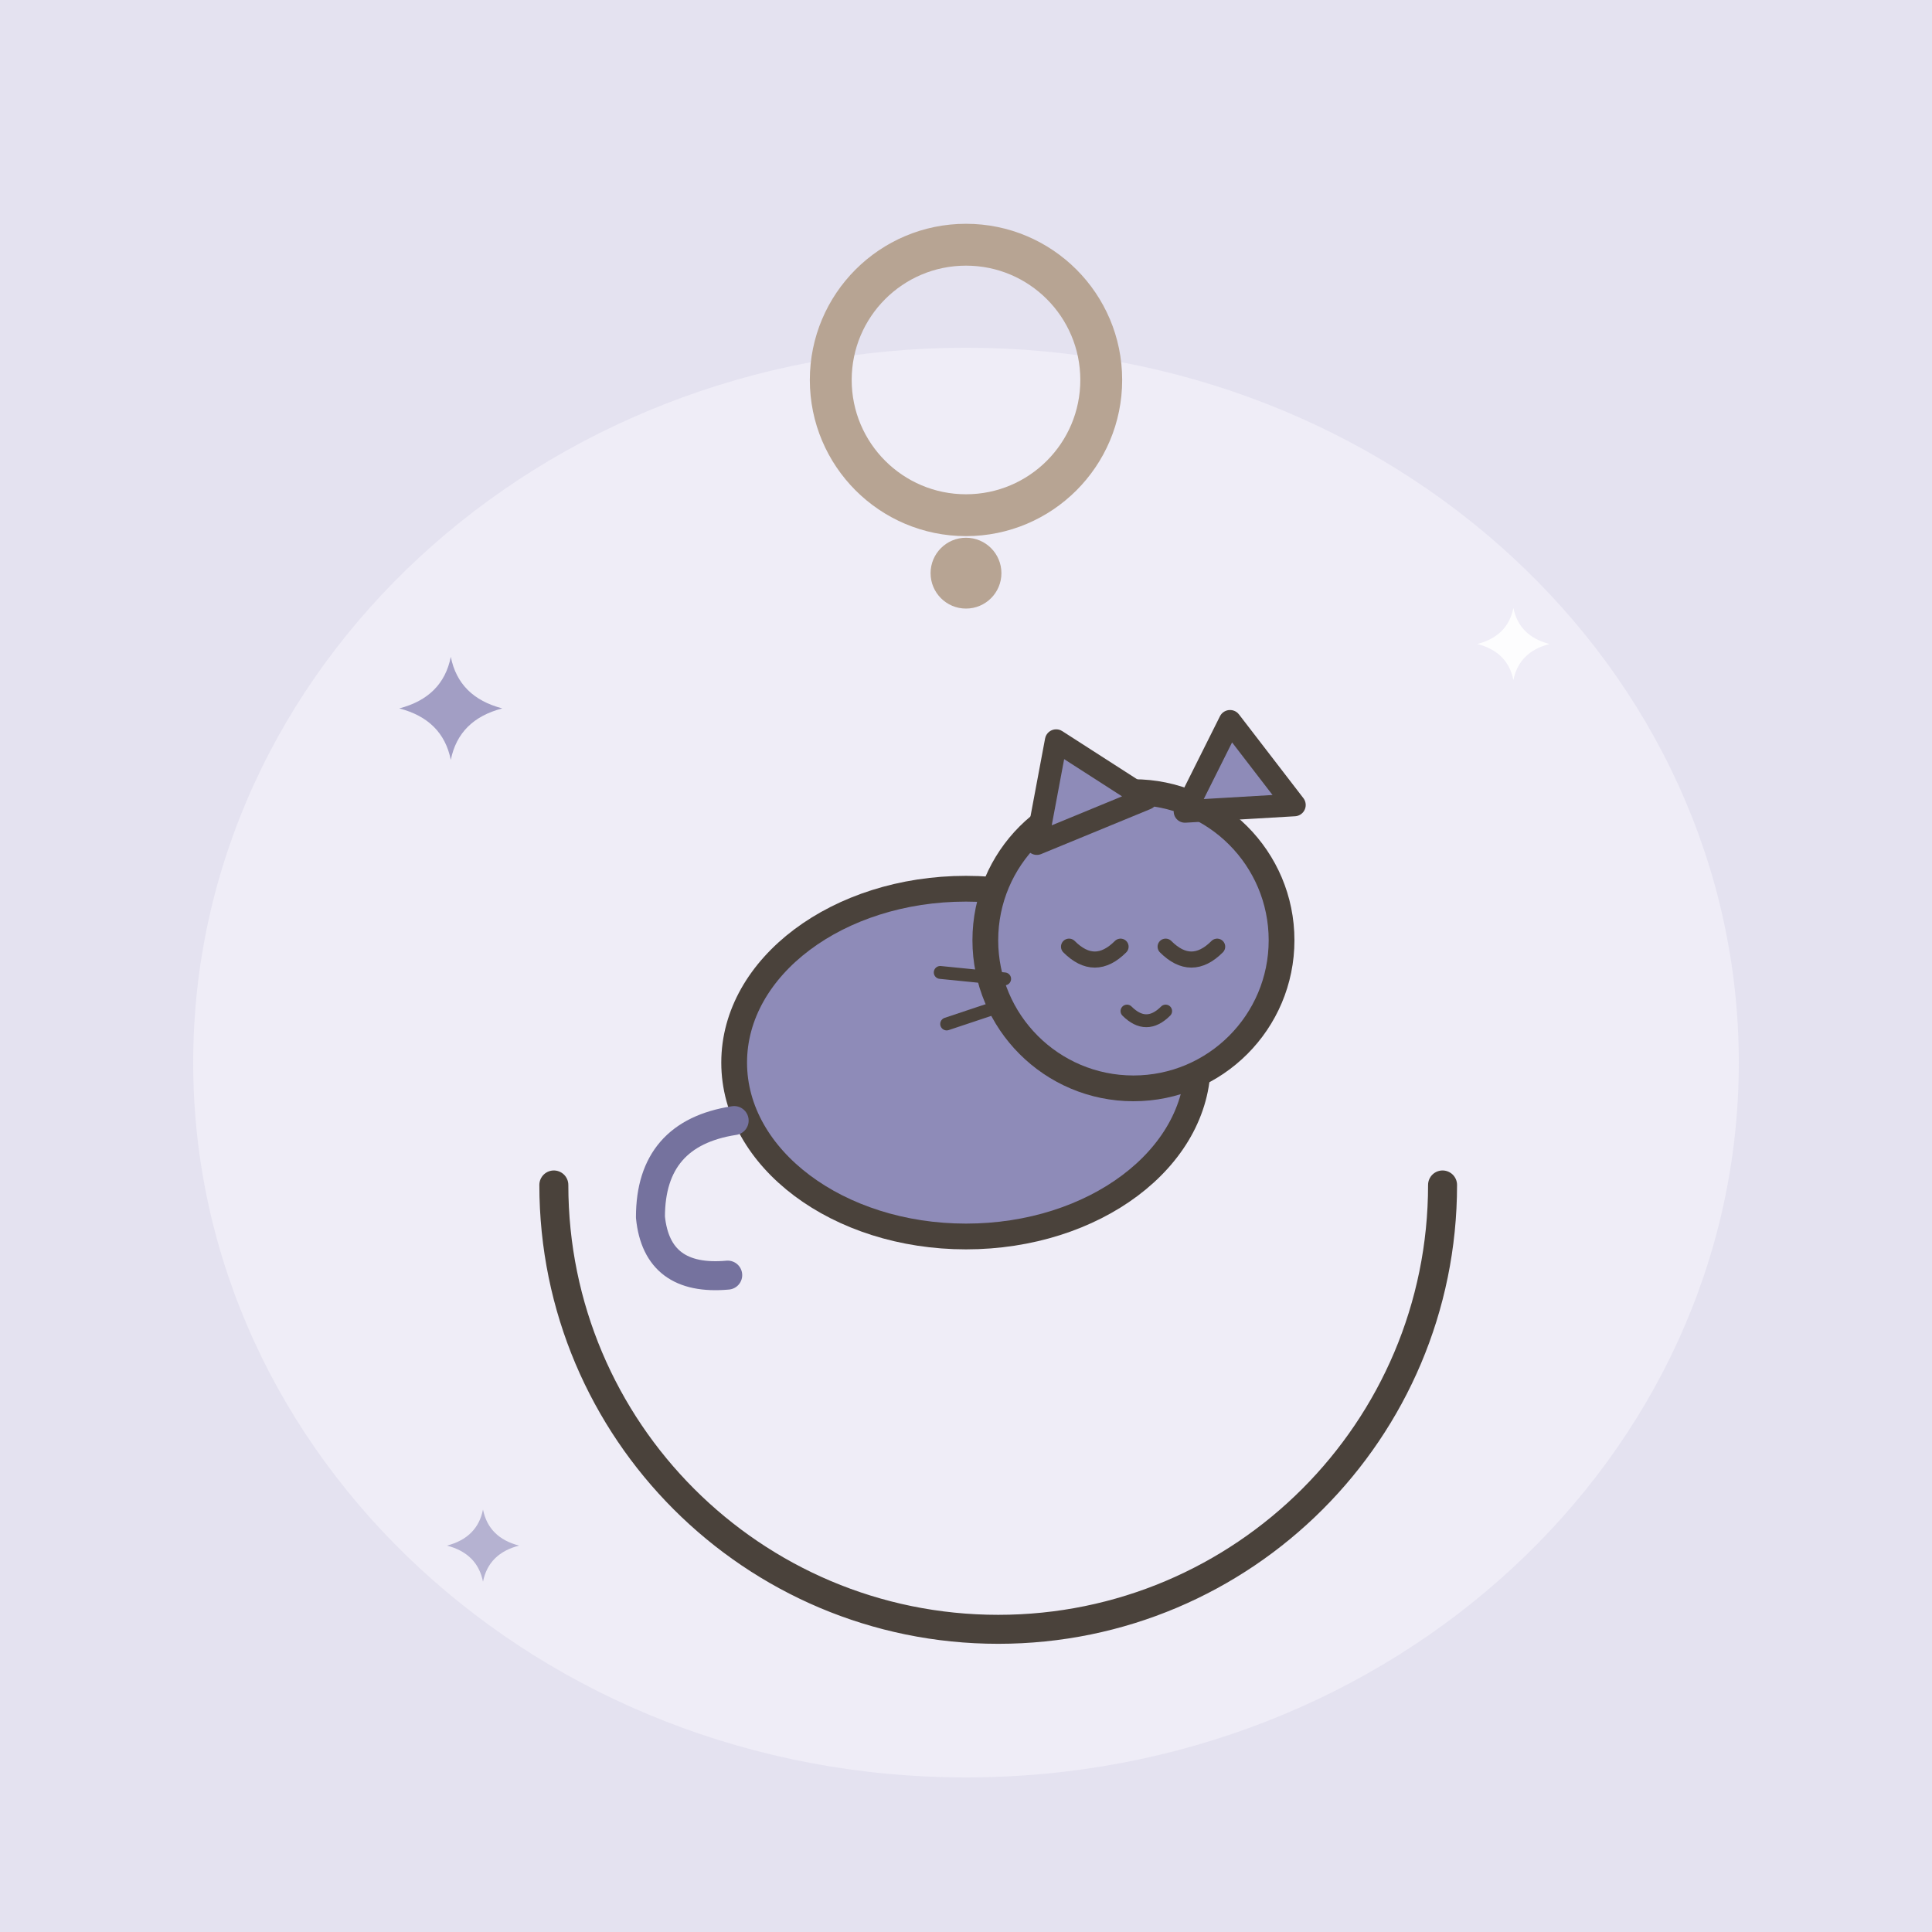
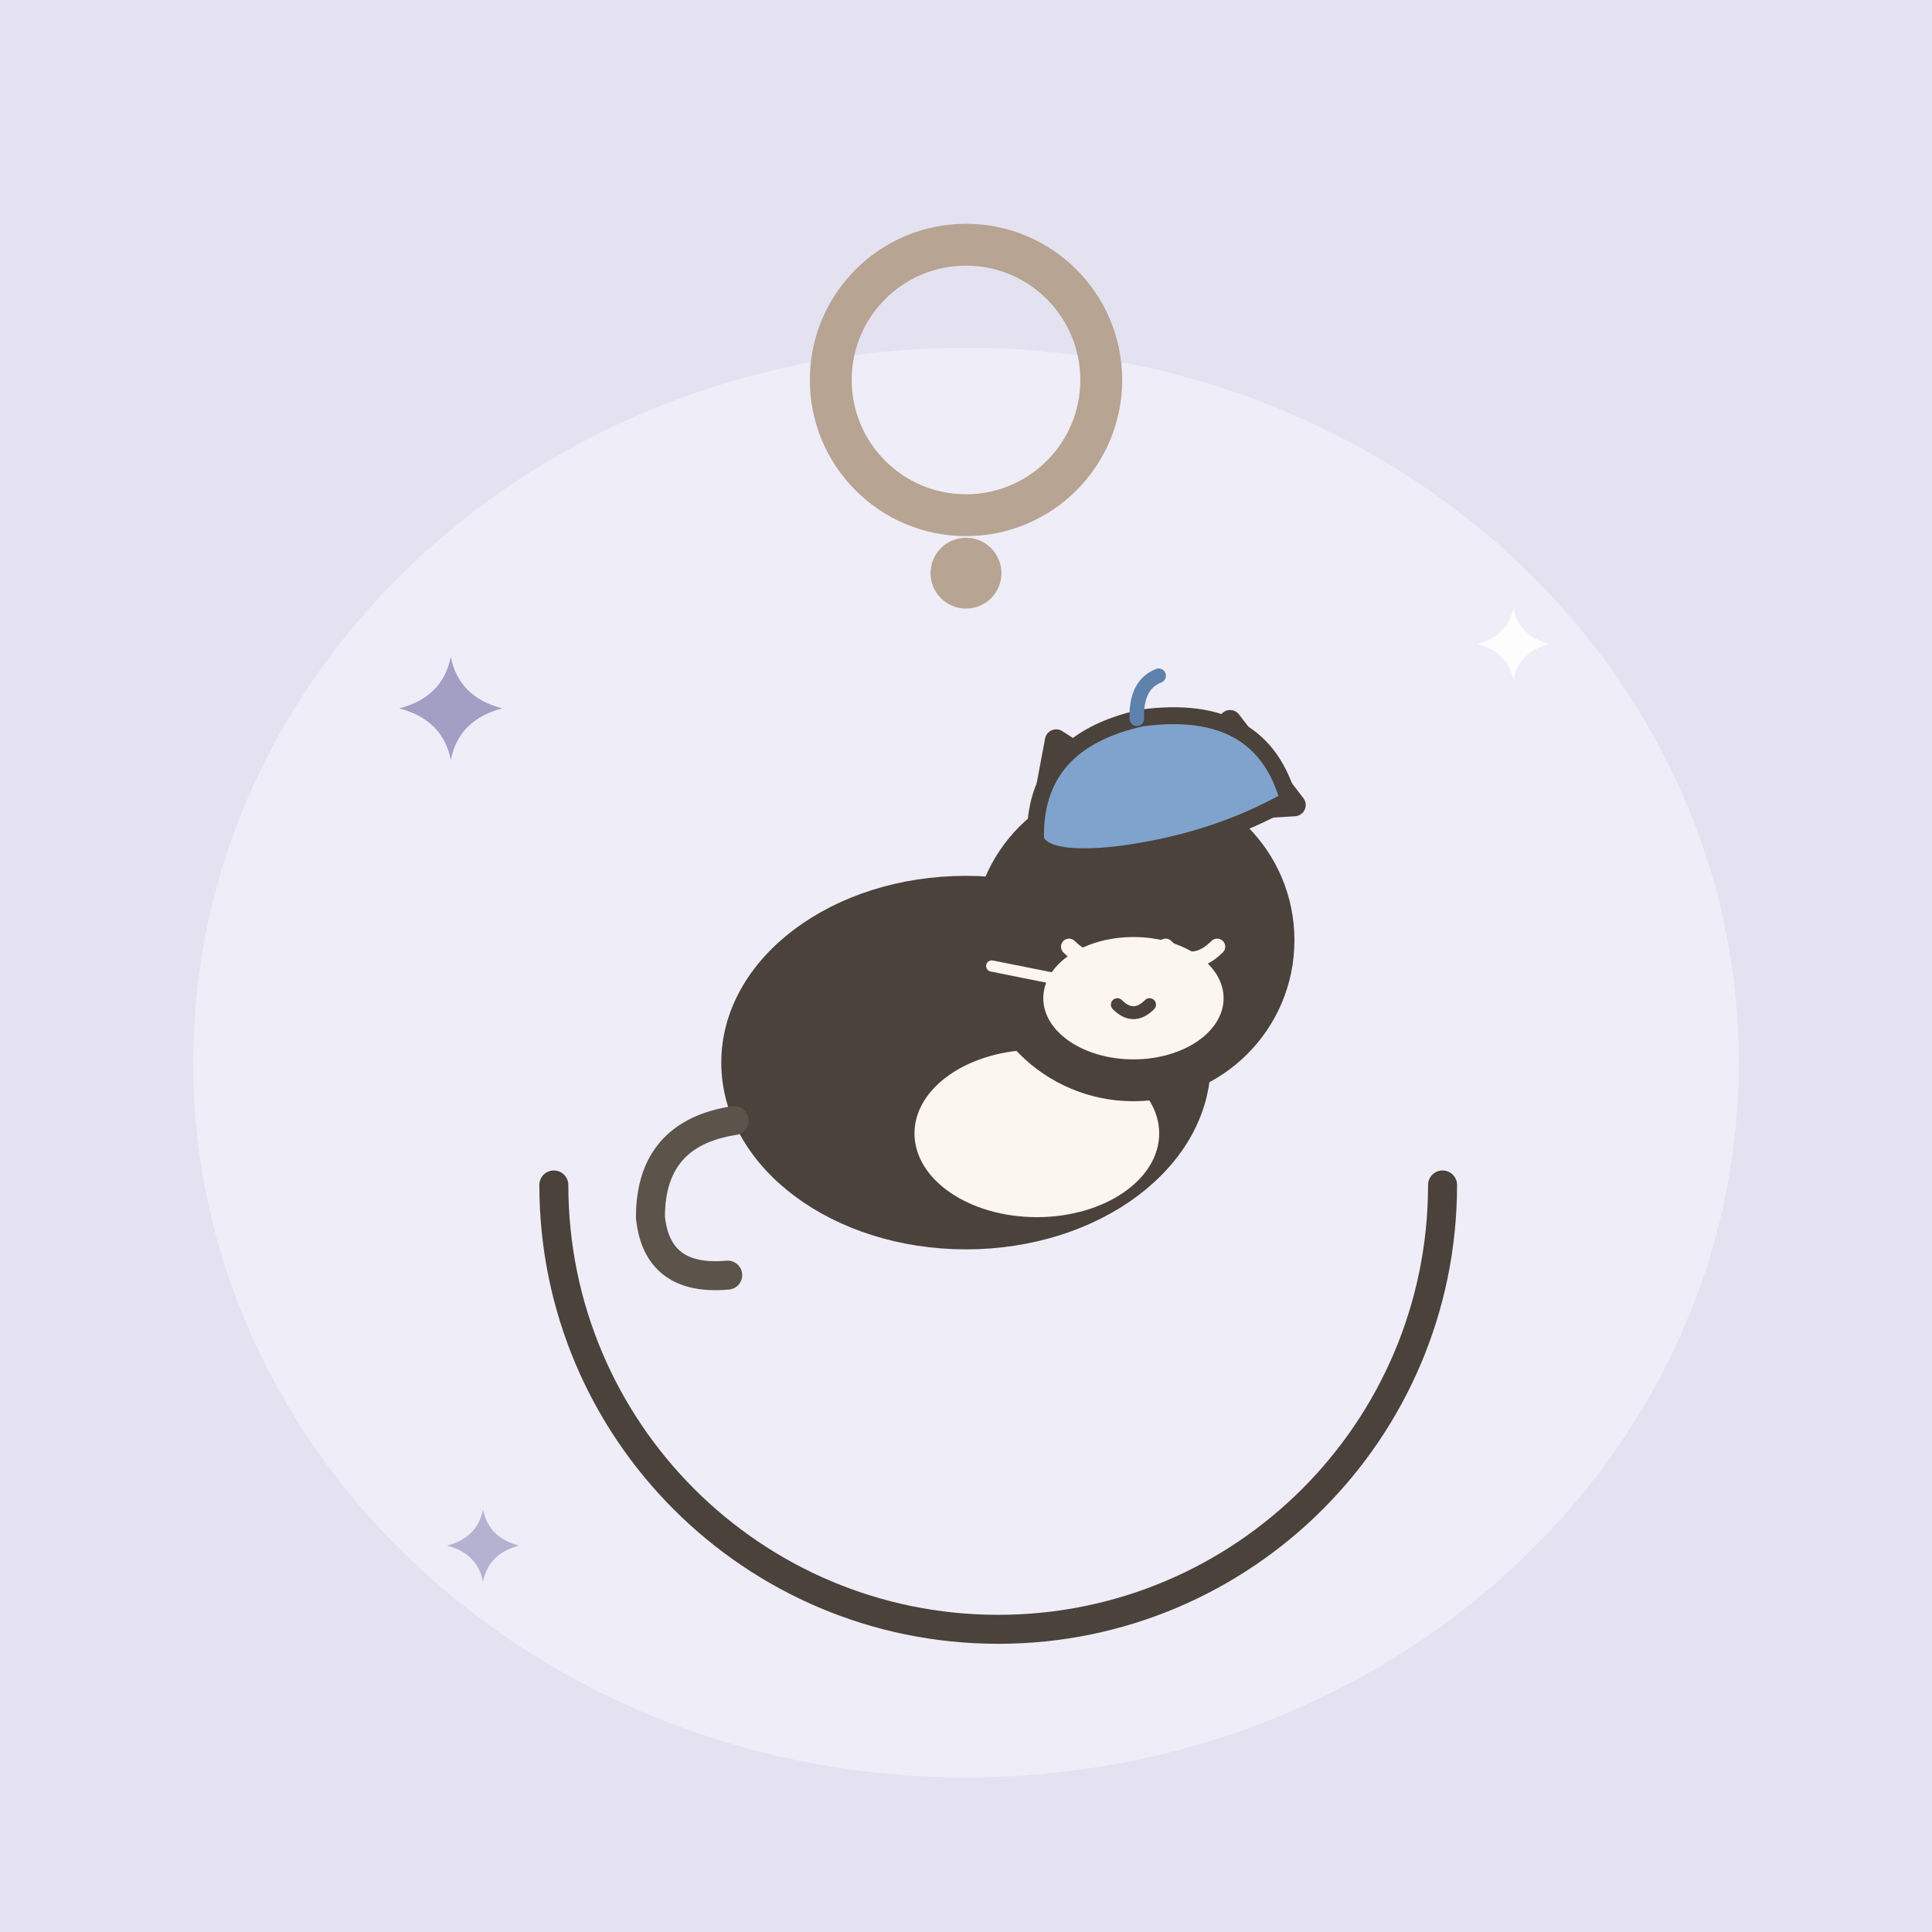
<svg xmlns="http://www.w3.org/2000/svg" viewBox="0 0 600 600" role="img">
  <rect width="600" height="600" fill="#E4E2F0" />
-   <ellipse cx="300.0" cy="330.0" rx="240.0" ry="222.0" fill="#EFEDF7" opacity="1.0" />
+   <ellipse cx="300" cy="330" rx="240" ry="222" fill="#EFEDF7" />
  <circle cx="300" cy="118" r="42" fill="none" stroke="#B7A493" stroke-width="13" />
  <circle cx="300" cy="178" r="11" fill="#B7A493" />
  <path d="M172,368 A134,134 0 0 0 448,368 A92,92 0 0 1 172,368 Z" fill="#F3D9A4" stroke="#4A423B" stroke-width="9" stroke-linecap="round" stroke-linejoin="round" />
-   <ellipse cx="300" cy="330" rx="72" ry="54" fill="#8E8BB8" stroke="#4A423B" stroke-width="8" />
-   <circle cx="352" cy="292" r="46" fill="#8E8BB8" stroke="#4A423B" stroke-width="8" />
-   <path d="M322,262 l6,-32 l28,18 Z" fill="#8E8BB8" stroke="#4A423B" stroke-width="7" stroke-linecap="round" stroke-linejoin="round" />
-   <path d="M368,252 l14,-28 l20,26 Z" fill="#8E8BB8" stroke="#4A423B" stroke-width="7" stroke-linecap="round" stroke-linejoin="round" />
-   <path d="M332,294 q8,8 16,0 M362,294 q8,8 16,0" fill="none" stroke="#4A423B" stroke-width="5" stroke-linecap="round" stroke-linejoin="round" />
-   <path d="M350,314 q6,6 12,0" fill="none" stroke="#4A423B" stroke-width="4" stroke-linecap="round" stroke-linejoin="round" />
-   <path d="M312,304 l-20,-2 M312,312 l-18,6" fill="none" stroke="#4A423B" stroke-width="4" stroke-linecap="round" stroke-linejoin="round" />
-   <path d="M228,348 q-26,4 -26,30 q2,20 24,18" fill="none" stroke="#75729E" stroke-width="9" stroke-linecap="round" stroke-linejoin="round" />
+   <ellipse cx="300" cy="330" rx="72" ry="54" fill="#4A423B" stroke="#4A423B" stroke-width="8" />
+   <ellipse cx="322" cy="352" rx="38" ry="26" fill="#FBF6EE" />
+   <circle cx="352" cy="292" r="46" fill="#4A423B" stroke="#4A423B" stroke-width="8" />
+   <path d="M322,262 l6,-32 l28,18 Z" fill="#4A423B" stroke="#4A423B" stroke-width="7" stroke-linecap="round" stroke-linejoin="round" />
+   <path d="M368,252 l14,-28 l20,26 Z" fill="#4A423B" stroke="#4A423B" stroke-width="7" stroke-linecap="round" stroke-linejoin="round" />
+   <ellipse cx="352" cy="310" rx="28" ry="19" fill="#FBF6EE" />
+   <path d="M332,294 q8,8 16,0 M362,294 q8,8 16,0" fill="none" stroke="#FBF6EE" stroke-width="5" stroke-linecap="round" stroke-linejoin="round" />
+   <path d="M347,312 q5,5 10,0" fill="none" stroke="#4A423B" stroke-width="4" stroke-linecap="round" stroke-linejoin="round" />
+   <path d="M328,304 l-20,-4" fill="none" stroke="#FBF6EE" stroke-width="3.5" stroke-linecap="round" stroke-linejoin="round" />
+   <path d="M321.0,254 Q325.5,224.0 360,222.5 Q397.5,224.0 400.5,255.5 Q375.0,264.5 345.0,263.0 Q322.5,261.5 321.0,254 Z" fill="#7FA3CC" stroke="#4A423B" stroke-width="5.25" stroke-linecap="round" stroke-linejoin="round" transform="rotate(-10 360 254)" />
+   <path d="M358.5,222.5 q1.5,-10.5 9.0,-12.0" fill="none" stroke="#5E82AB" stroke-width="4.5" stroke-linecap="round" stroke-linejoin="round" transform="rotate(-10 360 254)" />
+   <path d="M228,348 q-26,4 -26,30 q2,20 24,18" fill="none" stroke="#5C534B" stroke-width="9" stroke-linecap="round" stroke-linejoin="round" />
  <path transform="translate(140,220) scale(1.0)" fill="#8E8BB8" opacity="0.8" d="M0,-16 Q2.5,-3.5 16,0 Q2.5,3.5 0,16 Q-2.5,3.5 -16,0 Q-2.5,-3.5 0,-16 Z" />
  <path transform="translate(470,200) scale(0.7)" fill="#FFFFFF" opacity="0.9" d="M0,-16 Q2.5,-3.5 16,0 Q2.5,3.5 0,16 Q-2.5,3.5 -16,0 Q-2.5,-3.5 0,-16 Z" />
  <path transform="translate(150,480) scale(0.7)" fill="#8E8BB8" opacity="0.6" d="M0,-16 Q2.5,-3.5 16,0 Q2.5,3.5 0,16 Q-2.5,3.5 -16,0 Q-2.5,-3.5 0,-16 Z" />
</svg>
